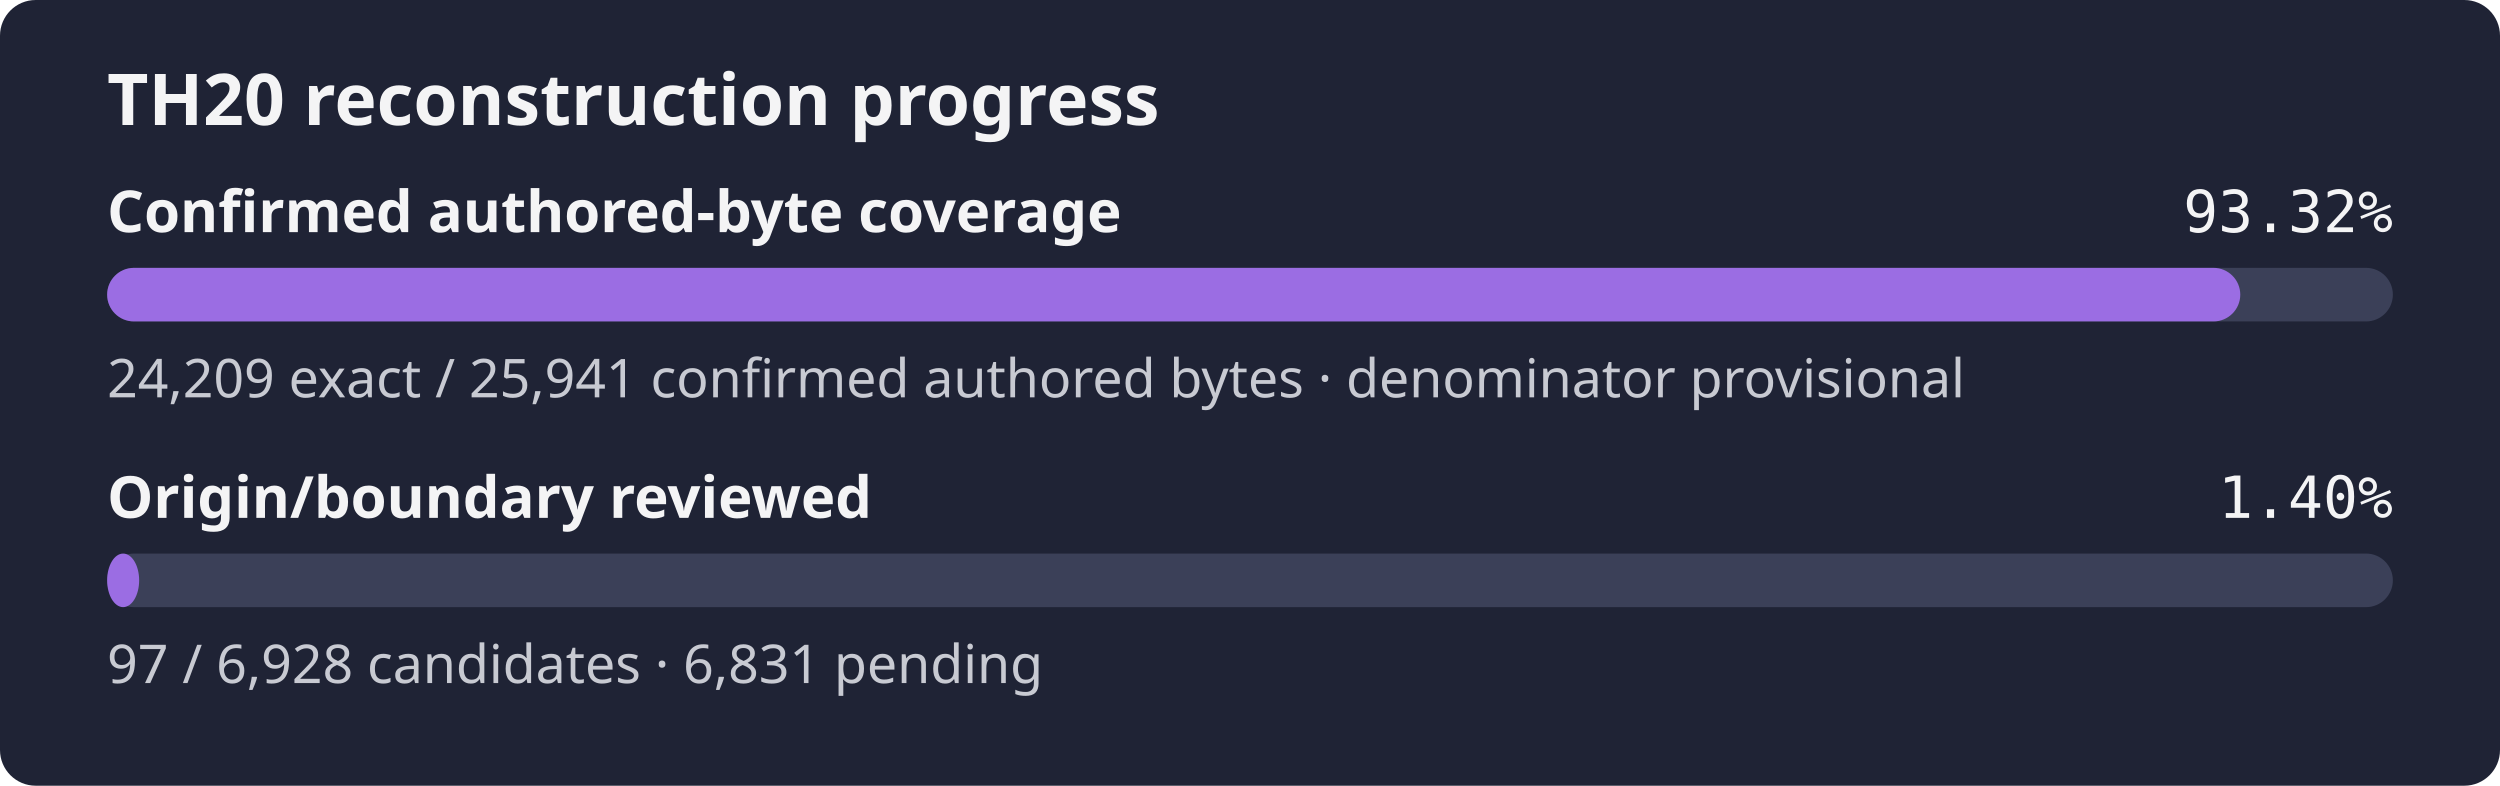
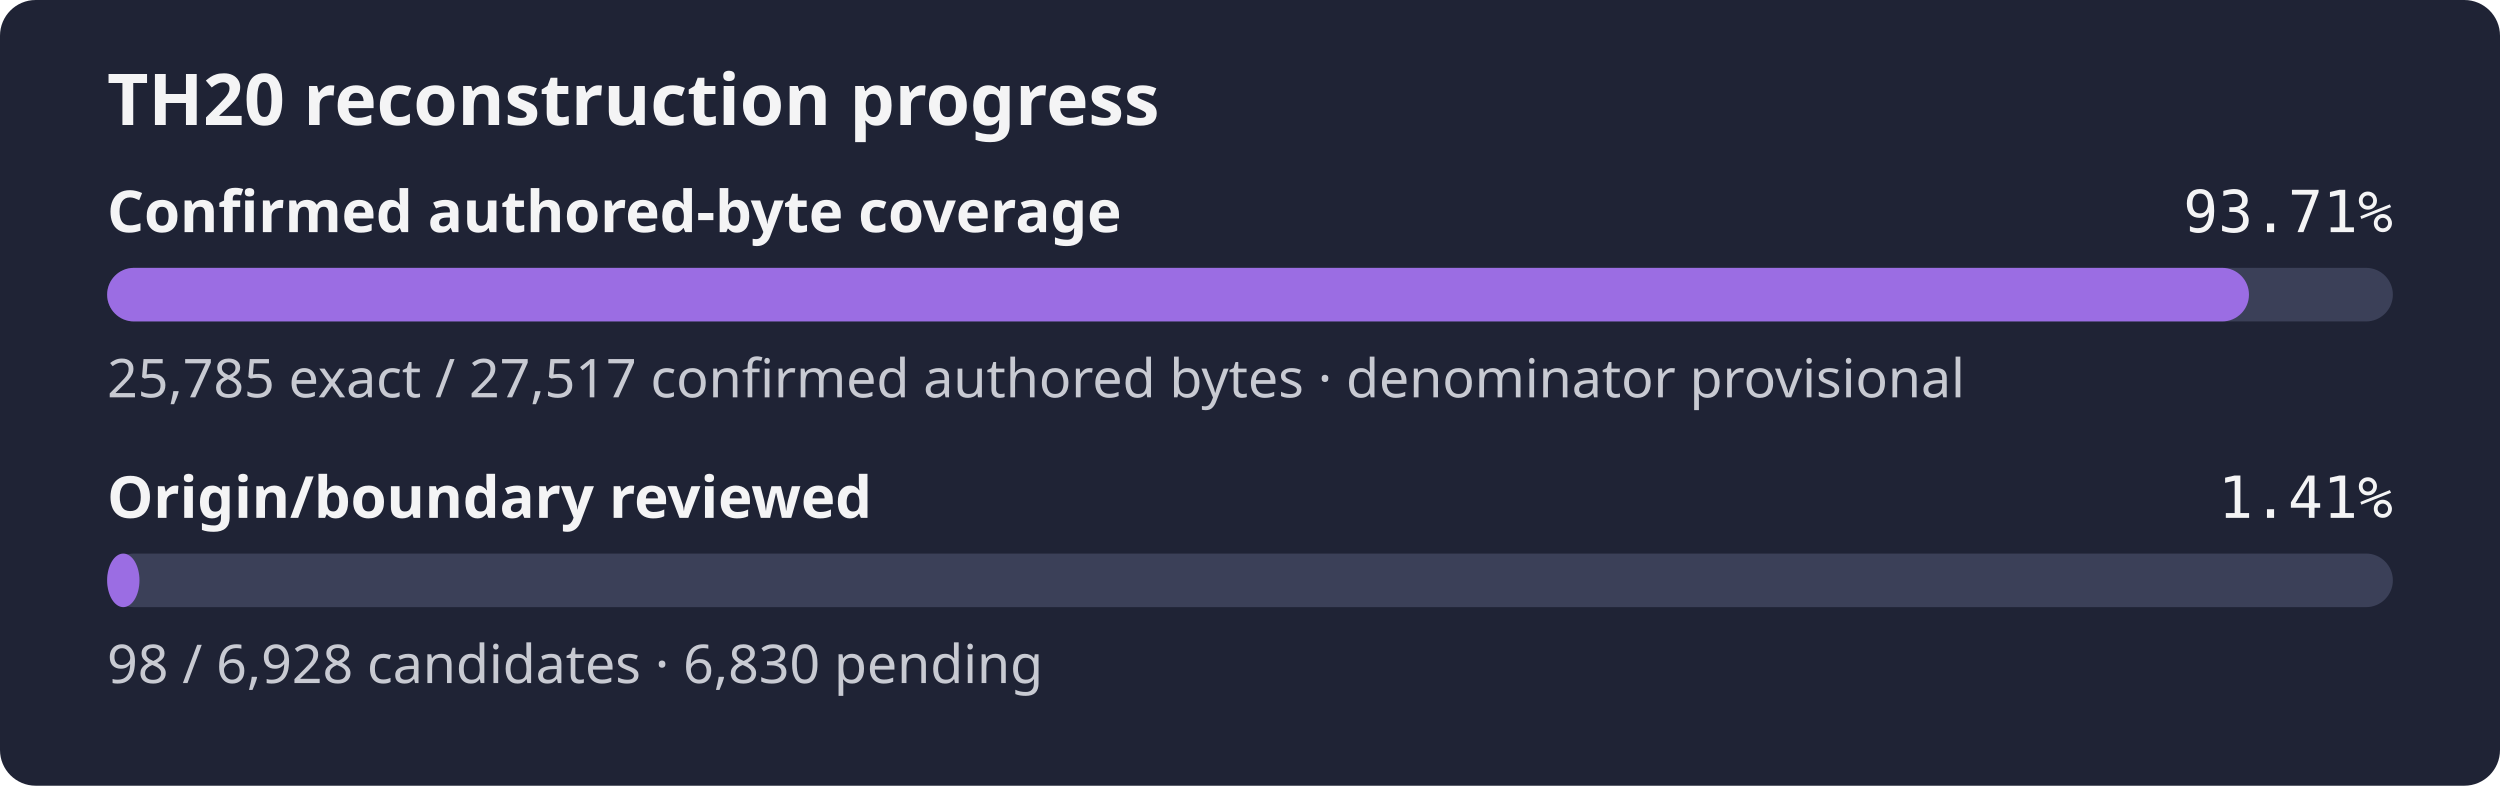
- <svg xmlns="http://www.w3.org/2000/svg" width="560" height="176" role="img" aria-label="TH20 reconstruction progress: 93.32% of the confirmed authored-byte set is exact, origin review 1.40%">
+ <svg xmlns="http://www.w3.org/2000/svg" width="560" height="176" role="img" aria-label="TH20 reconstruction progress: 93.71% of the confirmed authored-byte set is exact, origin review 1.41%">
  <rect width="560" height="176" rx="8" fill="#1f2335" />
  <text x="24" y="28" fill="#f4f4f5" font-family="sans-serif" font-size="16" font-weight="600">TH20 reconstruction progress</text>
  <text x="24" y="52" fill="#f4f4f5" font-family="sans-serif" font-size="13" font-weight="600">Confirmed authored-byte coverage</text>
-   <text x="536" y="52" fill="#f4f4f5" text-anchor="end" font-family="monospace" font-size="13">93.32%</text>
+   <text x="536" y="52" fill="#f4f4f5" text-anchor="end" font-family="monospace" font-size="13">93.71%</text>
  <rect x="24" y="60" width="512" height="12" rx="6" fill="#3b4058" />
-   <rect x="24" y="60" width="477.82" height="12" rx="6" fill="#9b6de3" />
-   <text x="24" y="89" fill="#c8cad2" font-family="sans-serif" font-size="12">24,209 exact / 25,941 confirmed authored bytes · denominator provisional</text>
+   <rect x="24" y="60" width="479.77" height="12" rx="6" fill="#9b6de3" />
+   <text x="24" y="89" fill="#c8cad2" font-family="sans-serif" font-size="12">25,785 exact / 27,517 confirmed authored bytes · denominator provisional</text>
  <text x="24" y="116" fill="#f4f4f5" font-family="sans-serif" font-size="13" font-weight="600">Origin/boundary reviewed</text>
-   <text x="536" y="116" fill="#f4f4f5" text-anchor="end" font-family="monospace" font-size="13">1.40%</text>
+   <text x="536" y="116" fill="#f4f4f5" text-anchor="end" font-family="monospace" font-size="13">1.41%</text>
  <rect x="24" y="124" width="512" height="12" rx="6" fill="#3b4058" />
-   <rect x="24" y="124" width="7.17" height="12" rx="6" fill="#9b6de3" />
-   <text x="24" y="153" fill="#c8cad2" font-family="sans-serif" font-size="12">97 / 6,928 candidates · 6,831 pending</text>
+   <rect x="24" y="124" width="7.24" height="12" rx="6" fill="#9b6de3" />
+   <text x="24" y="153" fill="#c8cad2" font-family="sans-serif" font-size="12">98 / 6,928 candidates · 6,830 pending</text>
</svg>
